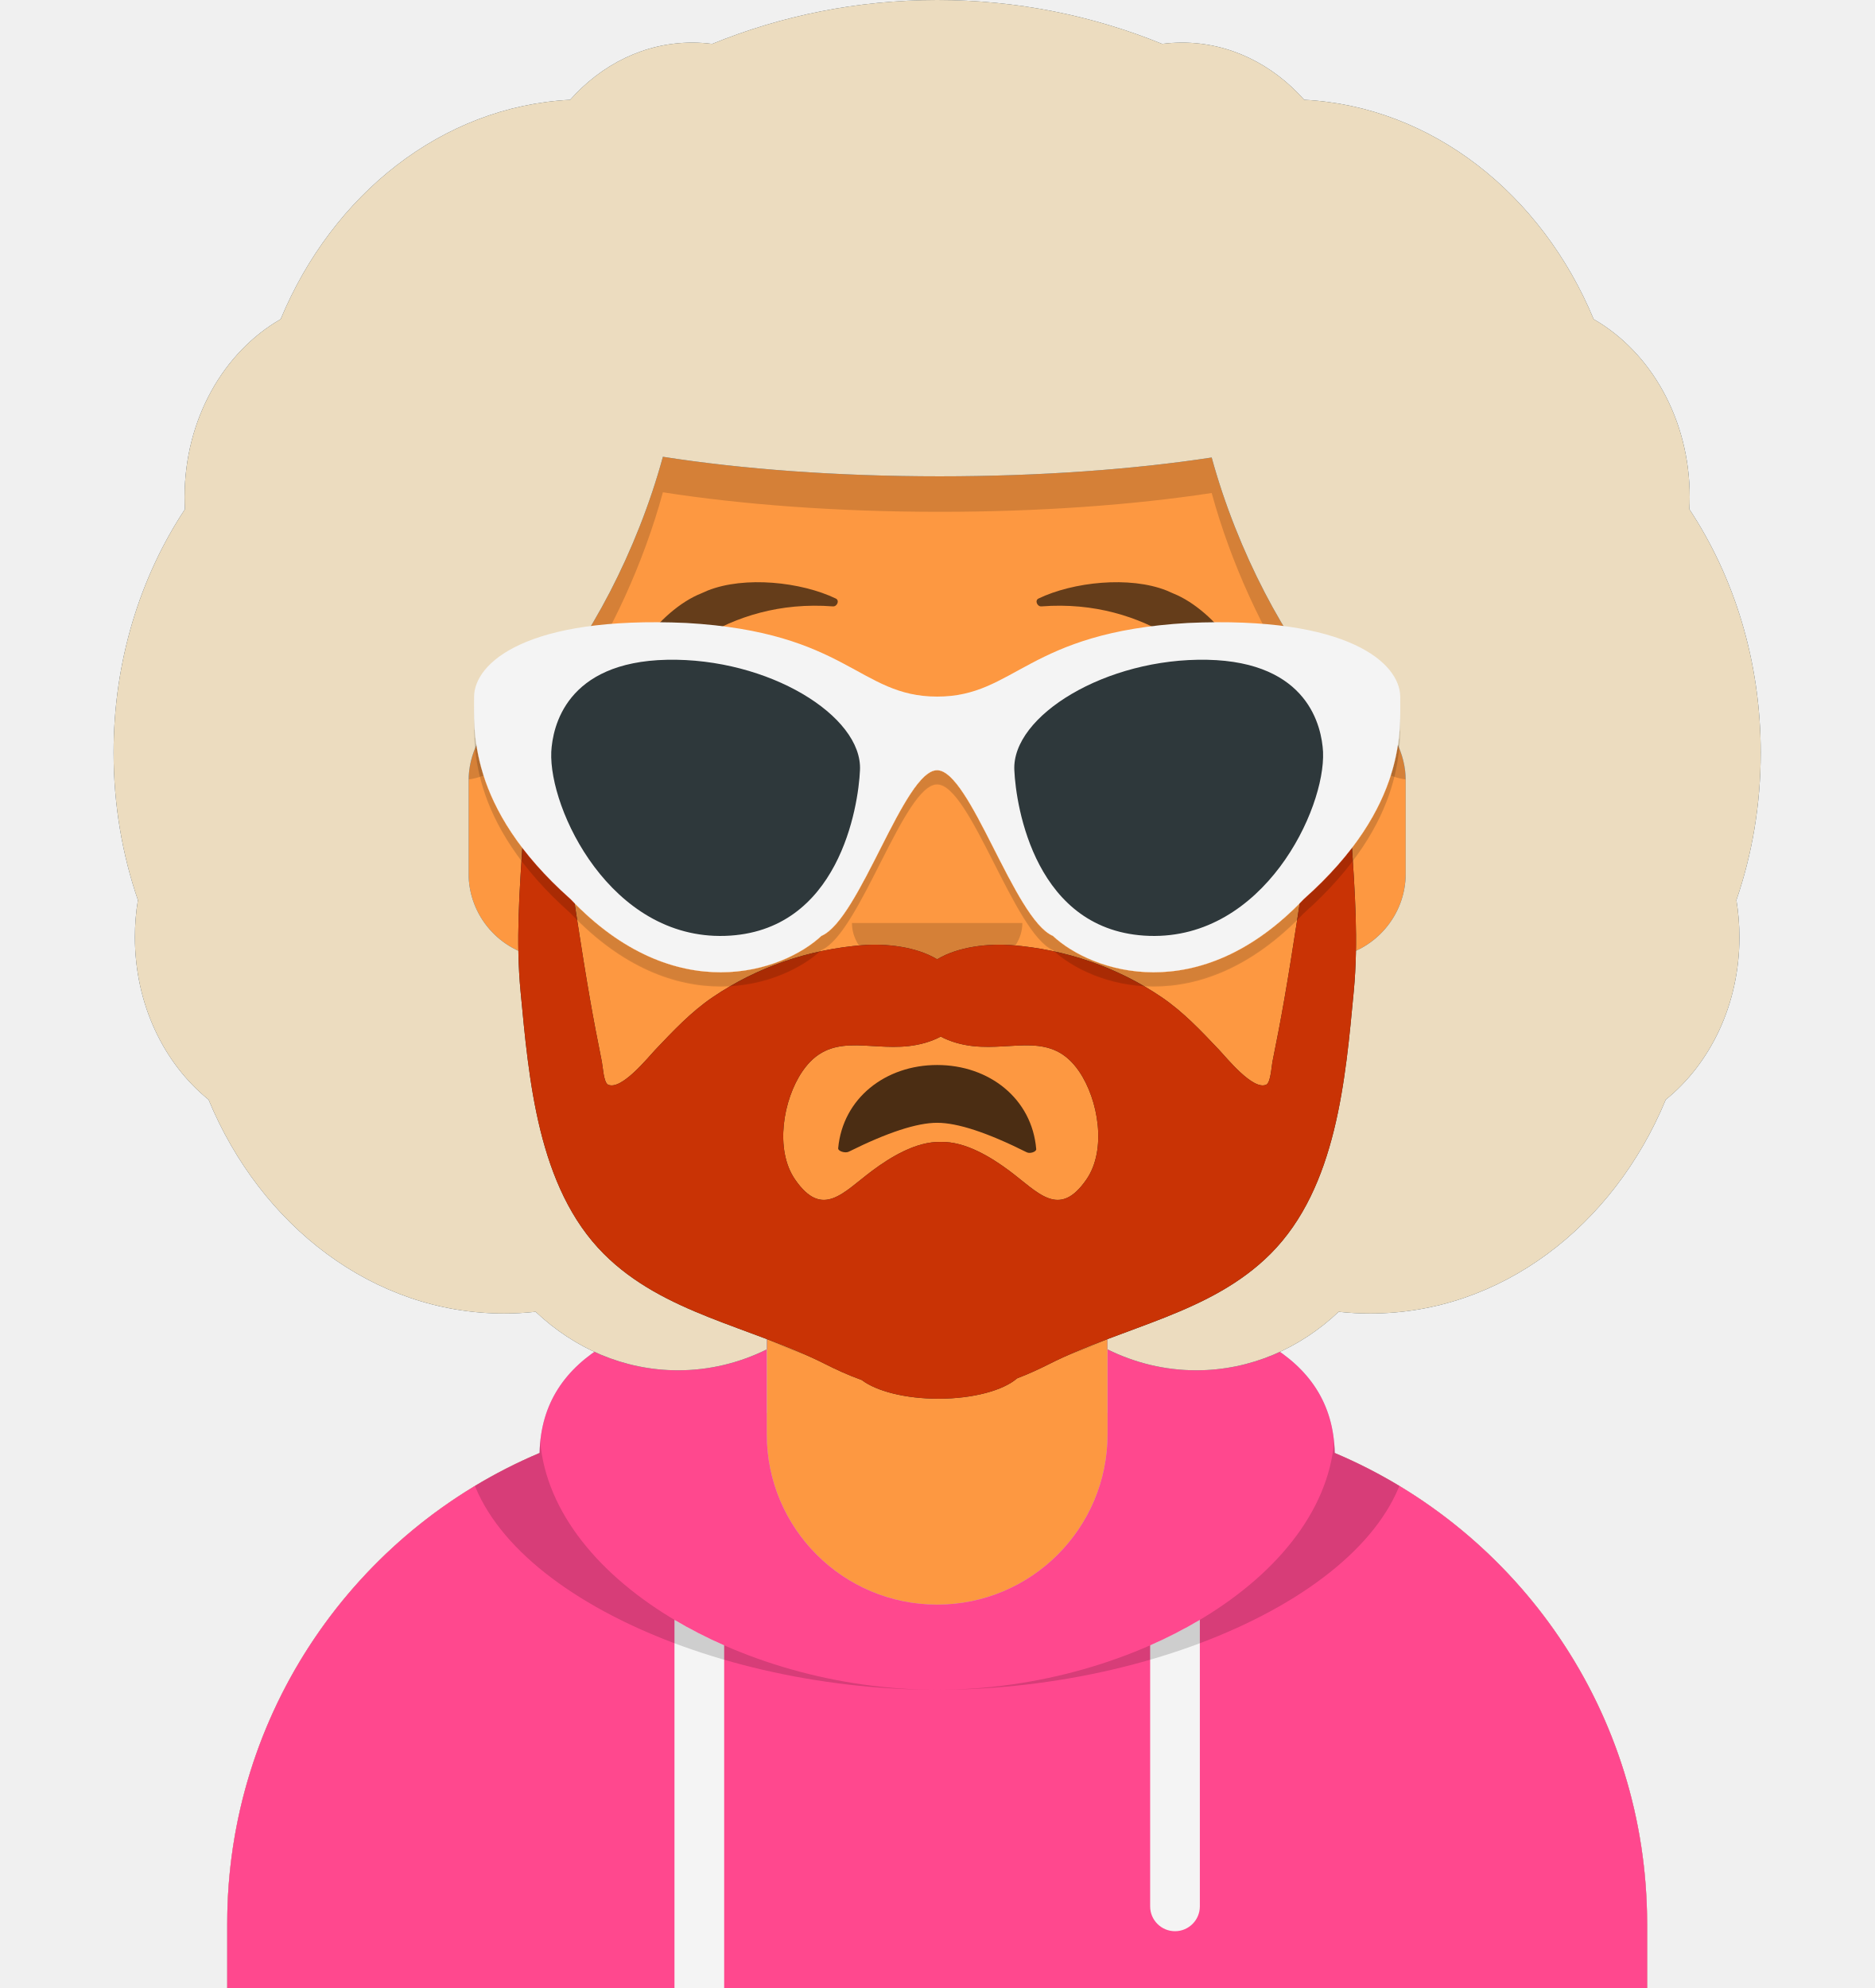
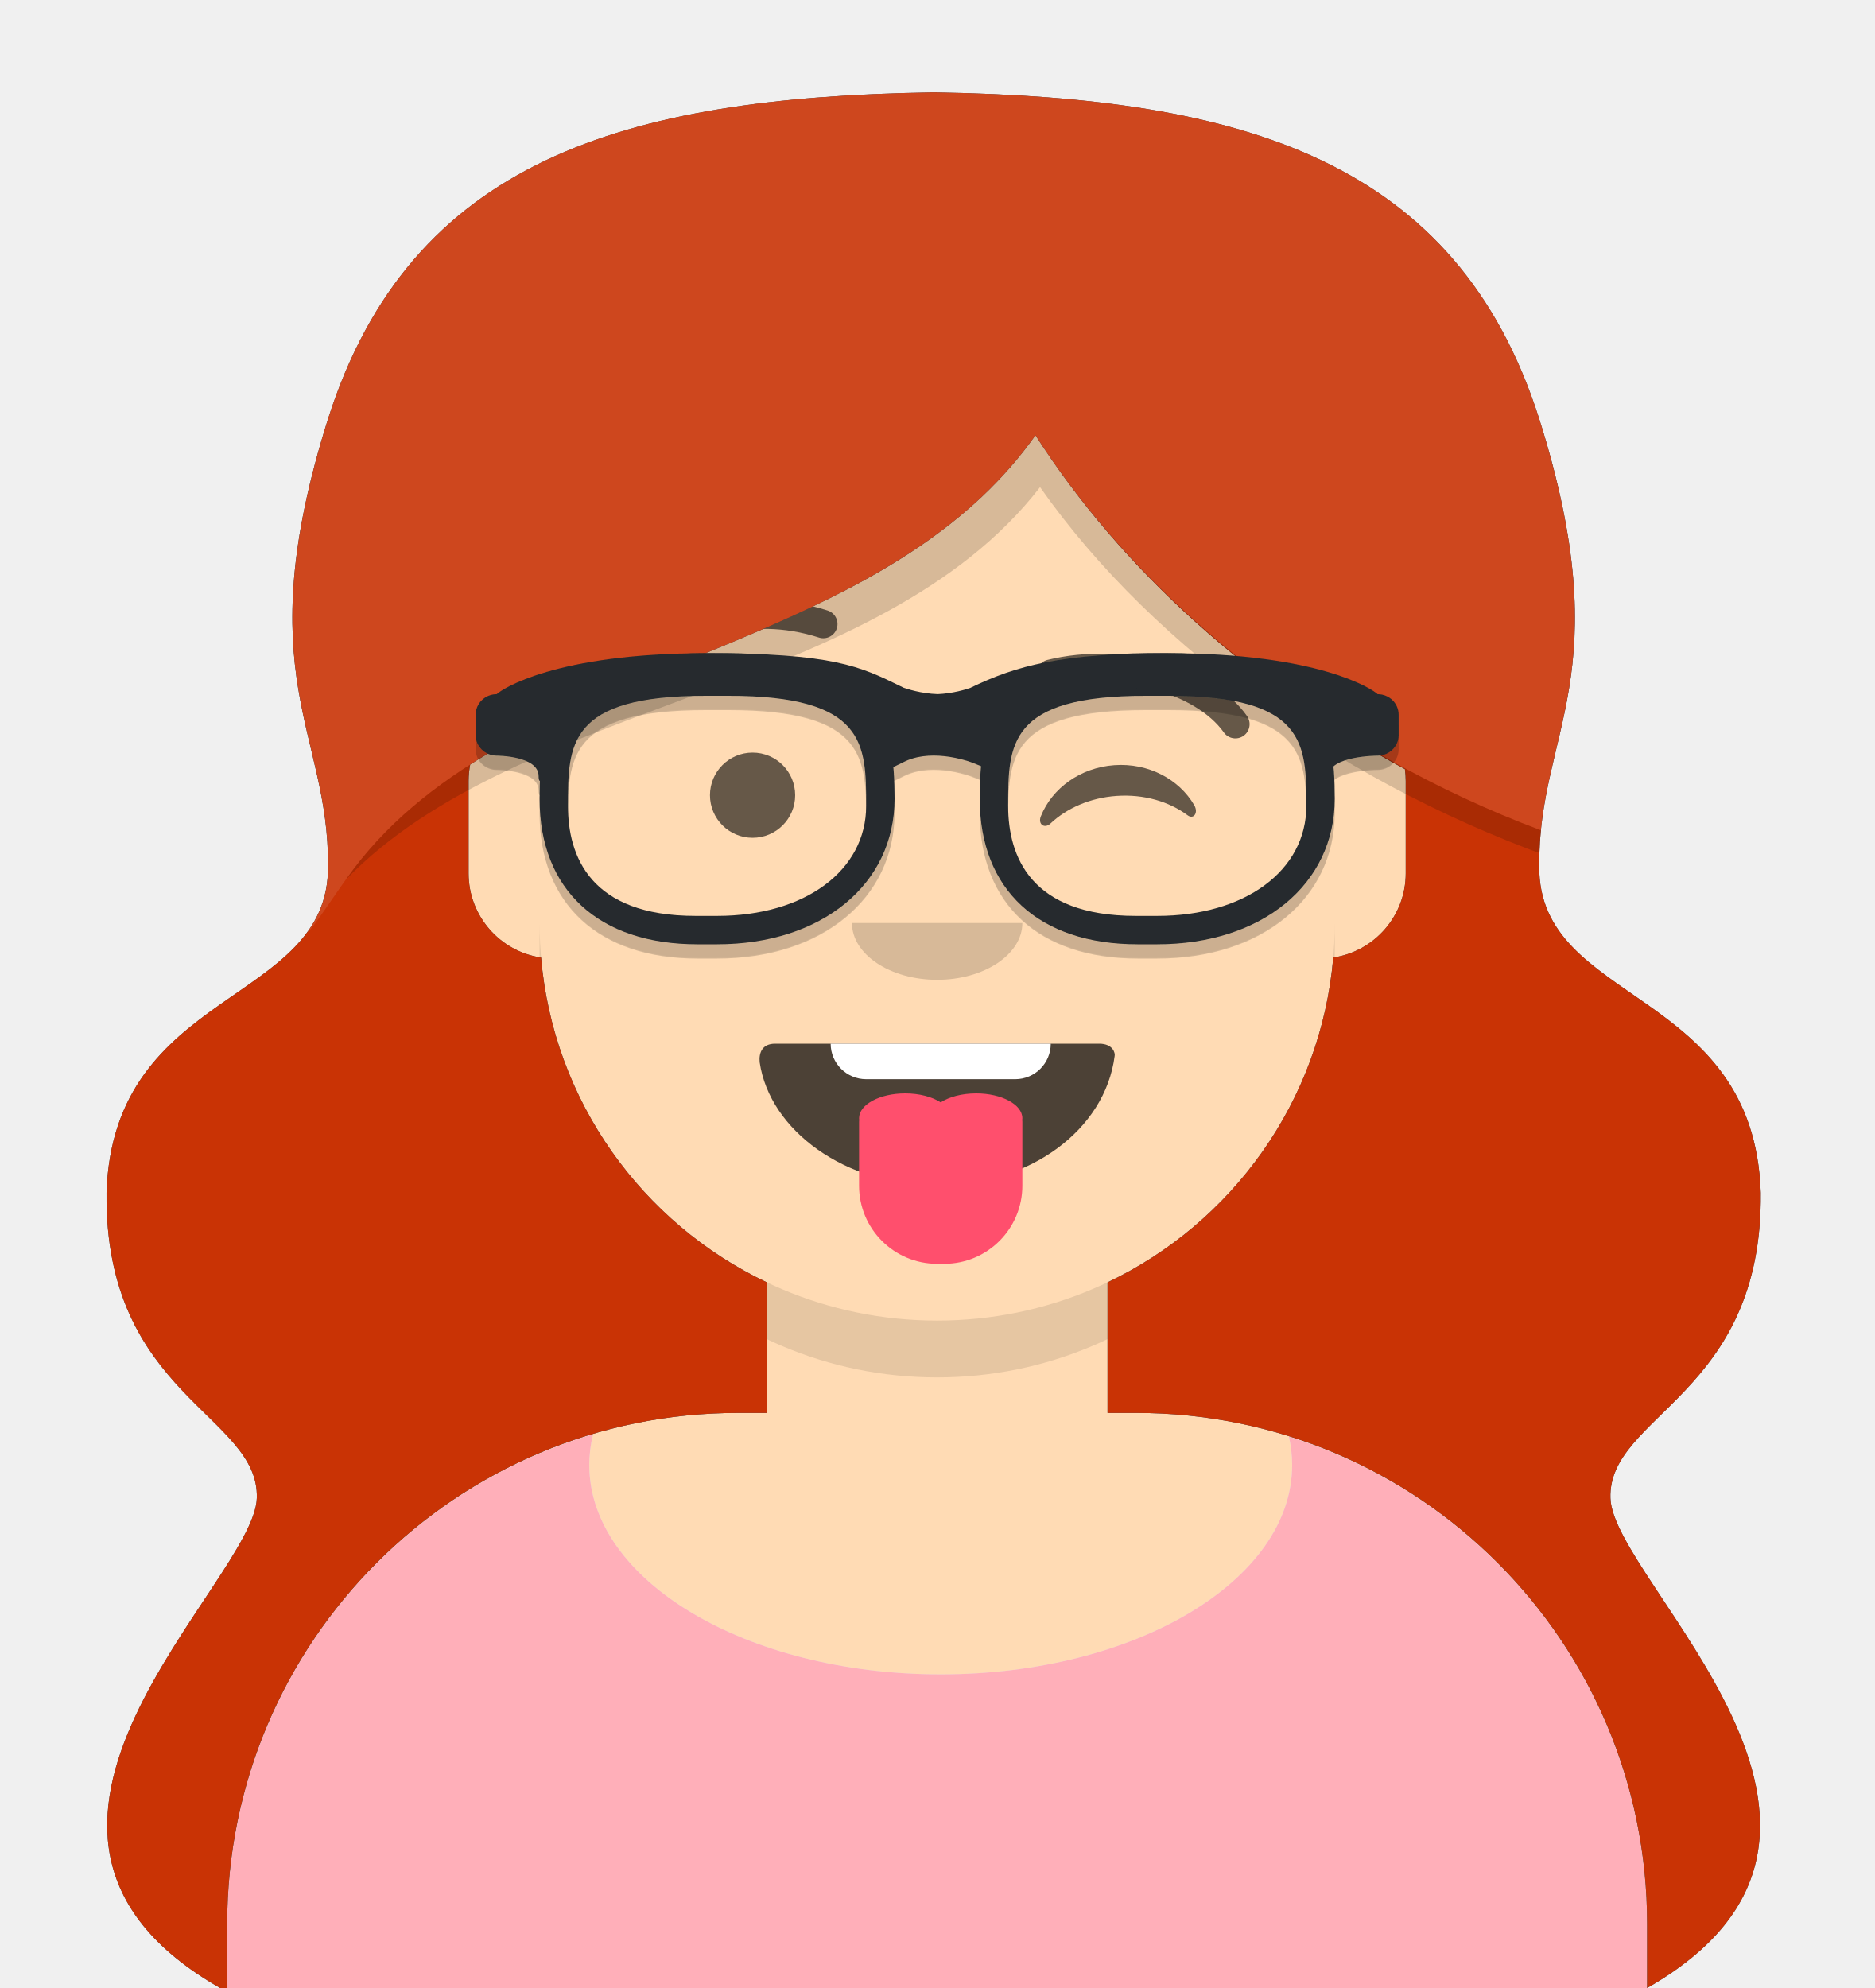
<svg xmlns="http://www.w3.org/2000/svg" xmlns:xlink="http://www.w3.org/1999/xlink" width="264px" height="280px" viewBox="0 0 264 280" version="1.1">
  <defs>
    <circle id="react-path-1" cx="120" cy="120" r="120" />
    <path d="M12,160 C12,226.274 65.726,280 132,280 C198.274,280 252,226.274 252,160 L264,160 L264,-1.42108547e-14 L-3.19744231e-14,-1.42108547e-14 L-3.19744231e-14,160 L12,160 Z" id="react-path-2" />
    <path d="M124,144.611 L124,163 L128,163 L128,163 C167.765,163 200,195.235 200,235 L200,244 L0,244 L0,235 C-4.86974701e-15,195.235 32.235,163 72,163 L72,163 L76,163 L76,144.611 C58.763,136.422 46.372,119.687 44.305,99.881 C38.48,99.058 34,94.052 34,88 L34,74 C34,68.054 38.325,63.118 44,62.166 L44,56 L44,56 C44,25.072 69.072,5.68137151e-15 100,0 L100,0 L100,0 C130.928,-5.68137151e-15 156,25.072 156,56 L156,62.166 C161.675,63.118 166,68.054 166,74 L166,88 C166,94.052 161.52,99.058 155.695,99.881 C153.628,119.687 141.237,136.422 124,144.611 Z" id="react-path-3" />
  </defs>
  <g id="Avataaar" stroke="none" stroke-width="1" fill="none" fill-rule="evenodd">
    <g transform="translate(-825, -1100)" id="Avataaar/Circle">
      <g transform="translate(825, 1100)">
        <g id="Mask" />
        <g id="Avataaar" stroke-width="1" fill-rule="evenodd" mask="url(#react-mask-5)">
          <g id="Body" transform="translate(32, 36)">
            <mask id="react-mask-6" fill="white">
              <use xlink:href="#react-path-3" />
            </mask>
            <use fill="#D0C6AC" xlink:href="#react-path-3" />
-             <g id="Skin/👶🏽-03-Brown" mask="url(#react-mask-6)" fill="#FD9841">
+             <g id="Skin/👶🏽-03-Brown" mask="url(#react-mask-6)" fill="#FFDBB4">
              <g transform="translate(0, 0)" id="Color">
                <rect x="0" y="0" width="264" height="280" />
              </g>
            </g>
            <path d="M156,79 L156,102 C156,132.928 130.928,158 100,158 C69.072,158 44,132.928 44,102 L44,79 L44,94 C44,124.928 69.072,150 100,150 C130.928,150 156,124.928 156,94 L156,79 Z" id="Neck-Shadow" fill-opacity="0.1" fill="#000000" mask="url(#react-mask-6)" />
          </g>
-           <g id="Clothing/Hoodie" transform="translate(0, 170)">
+           <g id="Clothing/Shirt-Scoop-Neck" transform="translate(0, 170)">
            <defs>
-               <path d="M108,13.071 C90.081,15.076 76.28,20.552 76.004,34.645 C50.146,45.568 32,71.165 32,100.999 L32,100.999 L32,110 L232,110 L232,100.999 C232,71.165 213.854,45.568 187.996,34.645 C187.72,20.552 173.919,15.076 156,13.071 L156,32 L156,32 C156,45.255 145.255,56 132,56 L132,56 C118.745,56 108,45.255 108,32 L108,13.071 Z" id="react-path-123" />
+               <path d="M181.544,32.33 C210.784,41.488 232,68.792 232,101.052 L232,110 L32,110 L32,101.052 C32,68.397 53.739,40.82 83.534,32.002 C83.182,33.42 83,34.871 83,36.348 C83,52.629 105.162,65.828 132.5,65.828 C159.838,65.828 182,52.629 182,36.348 C182,34.985 181.845,33.644 181.544,32.33 Z" id="react-path-421" />
            </defs>
-             <mask id="react-mask-124" fill="white">
-               <use xlink:href="#react-path-123" />
+             <mask id="react-mask-422" fill="white">
+               <use xlink:href="#react-path-421" />
            </mask>
-             <use id="Hoodie" fill="#B7C1DB" fill-rule="evenodd" xlink:href="#react-path-123" />
-             <g id="Color/Palette/Gray-01" mask="url(#react-mask-124)" fill-rule="evenodd" fill="#FF488E">
+             <use id="Clothes" fill="#E6E6E6" fill-rule="evenodd" xlink:href="#react-path-421" />
+             <g id="Color/Palette/Gray-01" mask="url(#react-mask-422)" fill-rule="evenodd" fill="#FFAFB9">
              <rect id="🖍Color" x="0" y="0" width="264" height="110" />
            </g>
-             <path d="M102,61.739 L102,110 L95,110 L95,58.15 C97.204,59.46 99.547,60.661 102,61.739 Z M169,58.15 L169,98.5 C169,100.433 167.433,102 165.5,102 C163.567,102 162,100.433 162,98.5 L162,61.739 C164.453,60.661 166.796,59.46 169,58.15 Z" id="Straps" fill="#F4F4F4" fill-rule="evenodd" mask="url(#react-mask-124)" />
-             <path d="M90.96,12.724 C75.909,15.571 65.5,21.243 65.5,32.308 C65.5,52.02 98.538,68 132,68 C165.462,68 198.5,52.02 198.5,32.308 C198.5,21.243 188.091,15.571 173.04,12.724 C182.125,16.074 188,21.706 188,31.077 C188,51.469 160.179,68 132,68 C103.821,68 76,51.469 76,31.077 C76,21.706 81.875,16.074 90.96,12.724 Z" id="Shadow" fill-opacity="0.16" fill="#000000" fill-rule="evenodd" mask="url(#react-mask-124)" />
          </g>
          <g id="Face" transform="translate(76, 82)" fill="#000000">
-             <g id="Mouth/Sad" transform="translate(2, 52)" fill-opacity="0.7" fill="#000000">
-               <path d="M40.058,16.654 C40.708,23.683 46.702,28.377 54,28.377 C61.342,28.377 67.363,23.627 67.953,16.529 C67.984,16.151 67.077,15.853 66.629,16.077 C61.09,18.85 56.881,20.237 54,20.237 C51.156,20.237 47.007,18.88 41.554,16.168 C41.047,15.916 40.02,16.236 40.058,16.654 Z" id="Mouth" transform="translate(54.00536, 22.18841) scale(1, -1) translate(-54.00536, -22.18841) " />
+             <g id="Mouth/Tongue" transform="translate(2, 52)">
+               <defs>
+                 <path d="M29,15.609 C30.41,25.231 41.062,33 54,33 C66.968,33 77.646,25.183 79,14.739 C79.101,14.34 78.775,13 76.826,13 C56.838,13 41.74,13 31.174,13 C29.383,13 28.87,14.24 29,15.609 Z" id="react-path-413" />
+               </defs>
+               <mask id="react-mask-414" fill="white">
+                 <use xlink:href="#react-path-413" />
+               </mask>
+               <use id="Mouth" fill-opacity="0.7" fill="#000000" fill-rule="evenodd" xlink:href="#react-path-413" />
+               <rect id="Teeth" fill="#FFFFFF" fill-rule="evenodd" mask="url(#react-mask-414)" x="39" y="2" width="31" height="16" rx="5" />
+               <path d="M65.984,23.747 C65.995,23.83 66,23.914 66,24 L66,33 C66,39.075 61.075,44 55,44 L54,44 C47.925,44 43,39.075 43,33 L43,24 L43,24 C43,23.914 43.005,23.83 43.016,23.747 C43.005,23.665 43,23.583 43,23.5 C43,21.567 45.91,20 49.5,20 C51.51,20 53.308,20.491 54.5,21.263 C55.692,20.491 57.49,20 59.5,20 C63.09,20 66,21.567 66,23.5 C66,23.583 65.995,23.665 65.984,23.747 Z" id="Tongue" fill="#FF4F6D" fill-rule="evenodd" />
            </g>
            <g id="Nose/Default" transform="translate(28, 40)" fill-opacity="0.16">
              <path d="M16,8 C16,12.418 21.373,16 28,16 L28,16 C34.627,16 40,12.418 40,8" id="Nose" />
            </g>
-             <g id="Eyes/Side-😒" transform="translate(0, 8)" fill-opacity="0.6">
-               <path d="M27.241,20.346 C26.463,21.357 26,22.625 26,24 C26,27.314 28.686,30 32,30 C35.314,30 38,27.314 38,24 C38,23.71 37.979,23.424 37.94,23.145 C37.947,22.923 37.91,22.671 37.815,22.407 C37.77,22.281 37.722,22.157 37.671,22.035 C37.337,21.072 36.765,20.22 36.025,19.551 C33.899,17.317 30.506,16 26.998,16 C22.164,16 18.007,18.649 16.16,22.447 C15.62,23.558 16.547,24.3 17.438,23.572 C19.874,21.579 23.257,20.344 26.998,20.344 C27.079,20.344 27.16,20.344 27.241,20.346 Z" id="Eye" />
-               <path d="M85.241,20.346 C84.463,21.357 84,22.625 84,24 C84,27.314 86.686,30 90,30 C93.314,30 96,27.314 96,24 C96,23.71 95.979,23.424 95.94,23.145 C95.947,22.923 95.91,22.671 95.815,22.407 C95.77,22.281 95.722,22.157 95.671,22.035 C95.337,21.072 94.765,20.22 94.025,19.551 C91.899,17.317 88.506,16 84.998,16 C80.164,16 76.007,18.649 74.16,22.447 C73.62,23.558 74.547,24.3 75.438,23.572 C77.874,21.579 81.257,20.344 84.998,20.344 C85.079,20.344 85.16,20.344 85.241,20.346 Z" id="Eye" />
+             <g id="Eyes/Wink-😉" transform="translate(0, 8)" fill-opacity="0.6">
+               <circle id="Eye" cx="30" cy="22" r="6" />
+               <path d="M70.412,24.205 C72.259,20.406 76.417,17.758 81.25,17.758 C86.066,17.758 90.211,20.387 92.068,24.165 C92.619,25.287 91.834,26.205 91.043,25.525 C88.592,23.417 85.111,22.101 81.25,22.101 C77.509,22.101 74.126,23.336 71.69,25.329 C70.799,26.058 69.872,25.316 70.412,24.205 Z" id="Winky-Wink" transform="translate(81.25223, 21.75758) rotate(-4) translate(-81.25223, -21.75758) " />
            </g>
-             <g id="Eyebrow/Natural/Raised-Excited-Natural" fill-opacity="0.6">
-               <path d="M22.766,1.578 L23.677,1.176 C28.919,-0.905 36.865,-0.033 41.723,2.299 C42.29,2.571 41.902,3.452 41.321,3.407 C26.402,2.256 16.358,11.553 12.946,17.847 C12.845,18.034 12.539,18.055 12.464,17.881 C10.156,12.562 16.913,3.896 22.766,1.578 Z" id="Eye-Browse-Reddit" />
-               <path d="M80.766,1.578 L81.677,1.176 C86.919,-0.905 94.865,-0.033 99.723,2.299 C100.29,2.571 99.902,3.452 99.321,3.407 C84.402,2.256 74.358,11.553 70.946,17.847 C70.845,18.034 70.539,18.055 70.464,17.881 C68.156,12.562 74.913,3.896 80.766,1.578 Z" id="Eye-Browse-Reddit" transform="translate(85, 9) scale(-1, 1) translate(-85, -9) " />
+             <g id="Eyebrow/Outline/Up-Down" fill-opacity="0.6" fill-rule="nonzero">
+               <path d="M15.591,14.162 C20.087,7.836 29.603,4.654 39.347,7.796 C40.399,8.135 41.526,7.557 41.865,6.506 C42.204,5.455 41.626,4.328 40.575,3.989 C29.167,0.31 17.836,4.099 12.331,11.845 C11.691,12.745 11.902,13.994 12.803,14.634 C13.703,15.274 14.952,15.062 15.591,14.162 Z" id="Eyebrow" />
+               <path d="M73.638,21.158 C77.553,15.649 88.285,12.56 97.53,14.83 C98.603,15.094 99.686,14.438 99.95,13.365 C100.213,12.292 99.557,11.209 98.484,10.946 C87.748,8.309 75.319,11.886 70.377,18.841 C69.737,19.741 69.948,20.99 70.849,21.629 C71.749,22.269 72.998,22.058 73.638,21.158 Z" id="Eyebrow" transform="translate(85.00755, 16.03842) scale(-1, 1) translate(-85.00755, -16.03842) " />
            </g>
          </g>
          <g id="Top" stroke-width="1" fill-rule="evenodd">
            <defs>
-               <rect id="react-path-127" x="0" y="0" width="264" height="280" />
-               <path d="M180.666,104.495 C181.518,106.144 182,108.016 182,110 L182,123 C182,129.019 177.569,134.002 171.791,134.867 C170.048,155.115 157.531,172.283 140,180.611 L140,190.054 C143.832,191.95 148.059,193 152.5,193 C160.121,193 167.111,189.907 172.559,184.758 C174.02,184.918 175.502,185 177,185 C195.39,185 211.26,172.684 218.622,154.884 C224.9,149.814 229,141.454 229,132 C229,130.215 228.854,128.469 228.574,126.777 C230.786,120.339 232,113.331 232,106 C232,93.134 228.261,81.264 221.954,71.725 C221.985,71.155 222,70.579 222,70 C222,59.043 216.493,49.557 208.471,44.957 C201.16,27.369 185.741,14.991 167.697,14.057 C163.274,9.075 157.201,6 150.5,6 C149.549,6 148.611,6.062 147.688,6.182 C137.91,2.196 127.211,0 116,0 C104.789,0 94.09,2.196 84.312,6.182 C83.389,6.062 82.451,6 81.5,6 C74.799,6 68.726,9.075 64.303,14.057 C46.259,14.991 30.84,27.369 23.529,44.957 C15.507,49.557 10,59.043 10,70 C10,70.579 10.015,71.155 10.046,71.725 C3.739,81.264 0,93.134 0,106 C0,113.331 1.214,120.339 3.426,126.777 C3.146,128.469 3,130.215 3,132 C3,141.454 7.1,149.814 13.378,154.884 C20.74,172.684 36.61,185 55,185 C56.498,185 57.98,184.918 59.441,184.758 C64.889,189.907 71.879,193 79.5,193 C83.941,193 88.168,191.95 92,190.054 L92,180.611 C74.469,172.283 61.952,155.115 60.209,134.867 C54.431,134.002 50,129.019 50,123 L50,110 C50,108.017 50.481,106.146 51.333,104.498 C54.035,103.696 57.01,101.445 59.991,98.168 C59.994,98.167 59.997,98.166 60,98.166 L60,98.157 C66.866,90.601 73.755,77.602 77.369,64.335 C88.486,66.072 101.905,67.087 116.354,67.087 C130.513,67.087 143.683,66.112 154.668,64.438 C158.288,77.664 165.154,90.61 172,98.148 L172,98.166 C172.007,98.167 172.013,98.168 172.02,98.169 C174.996,101.441 177.967,103.691 180.666,104.495 Z" id="react-path-128" />
-               <path d="M65.18,77.737 C67.363,76.105 80.407,75.479 82.758,74.089 C83.492,73.655 84.061,73.216 84.5,72.78 C84.939,73.216 85.509,73.655 86.242,74.089 C88.593,75.479 101.637,76.105 103.82,77.737 C106.03,79.391 107.644,83.185 107.467,86.151 C107.255,89.71 103.361,98.203 93.672,99.181 C91.558,96.828 88.237,95.31 84.5,95.31 C80.763,95.31 77.442,96.828 75.328,99.181 C65.639,98.203 61.745,89.71 61.533,86.151 C61.357,83.185 62.97,79.391 65.18,77.737 M103.142,94.906 C103.143,94.906 103.145,94.905 103.146,94.905 C103.144,94.905 103.143,94.906 103.142,94.906 M65.845,94.901 C65.849,94.903 65.857,94.906 65.862,94.908 C65.857,94.906 65.851,94.903 65.845,94.901 M144.863,55.985 C144.474,50.03 143.278,44.152 142.234,38.286 C141.953,36.707 140.424,26 139.735,26 C139.502,35.109 138.702,44.08 137.67,53.139 C137.361,55.848 137.038,58.556 136.825,61.274 C136.654,63.47 136.96,66.122 136.428,68.246 C135.749,70.952 132.348,73.478 129.703,74.411 C123.103,76.737 117.598,67.108 111.961,64.291 C104.643,60.635 92.064,59.764 84.582,64.53 C76.936,59.764 64.357,60.635 57.039,64.291 C51.402,67.108 45.897,76.737 39.297,74.411 C36.652,73.478 33.25,70.952 32.572,68.246 C32.04,66.122 32.346,63.47 32.175,61.274 C31.962,58.556 31.639,55.848 31.33,53.139 C30.298,44.08 29.497,35.109 29.265,26 C28.576,26 27.047,36.707 26.766,38.286 C25.722,44.152 24.526,50.03 24.138,55.985 C23.739,62.105 24.215,68.167 25.47,74.163 C26.069,77.028 26.769,79.876 27.519,82.704 C28.353,85.847 27.199,91.966 27.572,95.192 C28.279,101.296 31.154,113.2 34.383,118.451 C35.944,120.989 37.773,122.574 39.816,124.619 C41.783,126.588 42.604,129.64 44.726,131.737 C48.682,135.645 54.446,137.971 60.366,138.543 C65.677,143.05 74.506,146 84.5,146 C94.495,146 103.323,143.05 108.635,138.543 C114.554,137.971 120.318,135.645 124.274,131.737 C126.396,129.64 127.217,126.588 129.184,124.619 C131.226,122.574 133.056,120.989 134.617,118.451 C137.846,113.2 140.721,101.296 141.428,95.192 C141.801,91.966 140.647,85.847 141.481,82.704 C142.232,79.876 142.931,77.028 143.531,74.163 C144.785,68.167 145.261,62.105 144.863,55.985 Z" id="react-path-129" />
+               <rect id="react-path-394" x="0" y="0" width="264" height="280" />
+               <path d="M222.385,182.806 C217.011,188.518 211.648,192.128 211.831,198 C212.148,209.889 255.439,245.051 217,267 L16.005,267 C-22.434,245.051 20.857,209.889 21.174,198 C21.357,192.128 15.994,188.518 10.62,182.806 C5.247,177.094 -0.137,169.28 0.003,155 C0.944,125.972 31.372,128.588 31.203,109 C31.372,89.999 19.814,82.161 31.203,46 C42.84,9.539 72.917,0.768 116.003,0.016 L116.003,0 C116.17,0.002 116.336,0.005 116.503,0.008 C116.669,0.005 116.836,0.002 117.003,0 L117.003,0.016 C160.089,0.768 190.166,9.539 201.803,46 C213.191,82.161 201.634,89.999 201.803,109 C201.634,128.588 232.061,125.972 233.003,155 C233.143,169.28 227.758,177.094 222.385,182.806 Z M182.884,95.325 C161.364,83.737 142.89,67.144 130.846,48.302 C112.764,73.924 76.53,78.535 51.224,94.68 C51.077,95.431 51,96.206 51,97 L51,110 C51,116.019 55.431,121.002 61.209,121.867 C62.952,142.115 75.469,159.283 93,167.611 L93,186 L89,186 L89,186 C49.235,186 17,218.235 17,258 L17,267 L217,267 L217,258 C217,218.235 184.765,186 145,186 L141,186 L141,167.611 C158.531,159.283 171.048,142.115 172.791,121.867 C178.569,121.002 183,116.019 183,110 L183,97 C183,96.432 182.96,95.872 182.884,95.325 Z" id="react-path-395" />
+               <path d="M222.385,182.806 C217.011,188.518 211.648,192.128 211.831,198 C212.148,209.889 255.439,245.051 217,267 L16.005,267 C-22.434,245.051 20.857,209.889 21.174,198 C21.357,192.128 15.994,188.518 10.62,182.806 C5.247,177.094 -0.137,169.28 0.003,155 C0.944,125.972 31.372,128.588 31.203,109 C31.372,89.999 19.814,82.161 31.203,46 C42.84,9.539 72.917,0.768 116.003,0.016 L116.003,0 C116.17,0.002 116.336,0.005 116.503,0.008 C116.669,0.005 116.836,0.002 117.003,0 L117.003,0.016 C160.089,0.768 190.166,9.539 201.803,46 C213.191,82.161 201.634,89.999 201.803,109 C201.634,128.588 232.061,125.972 233.003,155 C233.143,169.28 227.758,177.094 222.385,182.806 Z M93,186 L89,186 L89,186 C49.235,186 17,218.235 17,258 L17,267 L217,267 L217,258 C217,218.235 184.765,186 145,186 L141,186 L141,140 L93,140 L93,186 Z" id="react-path-396" />
            </defs>
-             <mask id="react-mask-125" fill="white">
-               <use xlink:href="#react-path-127" />
+             <mask id="react-mask-392" fill="white">
+               <use xlink:href="#react-path-394" />
            </mask>
            <g id="Mask" />
-             <g id="Top/Long-Hair/Fro" mask="url(#react-mask-125)">
+             <g id="Top/Long-Hair/Big-Hair" mask="url(#react-mask-392)">
              <g transform="translate(-1, 0)">
-                 <path d="M67,109.778 C76.038,108.717 88.922,89.331 94.369,69.335 C105.486,71.072 118.905,72.087 133.354,72.087 C147.513,72.087 160.683,71.112 171.668,69.438 C177.13,89.391 189.978,108.707 199,109.777 L199,89 C199,66.116 187.353,45.952 169.664,34.113 C169.136,36.595 168.785,39.335 168.624,42.297 C158.285,40.893 146.228,40.087 133.354,40.087 C120.19,40.087 107.882,40.929 97.39,42.393 C97.232,39.392 96.878,36.618 96.343,34.107 C78.65,45.946 67,66.113 67,89 L67,89 L67,109.778 Z" id="Shadow" fill-opacity="0.16" fill="#000000" fill-rule="evenodd" />
-                 <g id="Hair" stroke-width="1" fill="none" fill-rule="evenodd" transform="translate(17, 0)">
-                   <mask id="react-mask-126" fill="white">
-                     <use xlink:href="#react-path-128" />
+                 <g id="Hair" stroke-width="1" fill="none" fill-rule="evenodd" transform="translate(16, 13)">
+                   <mask id="react-mask-393" fill="white">
+                     <use xlink:href="#react-path-395" />
                  </mask>
-                   <use fill="#314756" xlink:href="#react-path-128" />
-                   <g id="Skin/👶🏽-03-Brown" mask="url(#react-mask-126)" fill="#ECDCBF">
+                   <use fill="#314756" xlink:href="#react-path-395" />
+                   <g id="Skin/👶🏽-03-Brown" mask="url(#react-mask-393)" fill="#C93305">
                    <g transform="translate(0, 0) " id="Color">
                      <rect x="0" y="0" width="264" height="280" />
                    </g>
                  </g>
                </g>
-                 <g id="Facial-Hair/Beard-Medium" transform="translate(49, 72)">
+                 <g id="Shadow" stroke-width="1" fill="none" fill-rule="evenodd" transform="translate(16, 13)">
+                   <mask id="react-mask-391" fill="white">
+                     <use xlink:href="#react-path-396" />
+                   </mask>
+                   <g id="Shape" />
+                   <path d="M30.099,115.057 C27.725,118.083 24.53,122.528 24.362,122.194 C26.235,119.811 27.375,117.012 27.341,113.436 C27.518,95.335 15.437,87.867 27.341,53.419 C28.01,51.509 29.107,49.704 30.586,48.005 C20.243,82.459 31.369,90.356 31.203,109 C31.222,111.295 30.822,113.285 30.099,115.057 Z M202.419,48.005 C203.898,49.704 204.996,51.509 205.664,53.419 C215.822,82.813 208.516,92.563 206.264,106.036 C205.964,106.841 206.195,107.79 205.88,108.603 C175.207,98.145 147.59,78.56 131.495,55.612 C108.711,85.036 58.354,85.373 33.674,110.936 C34.061,110.392 34.428,109.885 34.758,109.446 C57.294,79.527 108.247,80.324 130.846,48.302 C146.244,72.39 172.664,92.95 202.009,103.927 C202.31,103.073 202.09,102.077 202.376,101.233 C204.484,87.4 211.215,77.307 202.419,48.005 Z" id="Shadow-Mask" fill-opacity="0.16" fill="#000000" mask="url(#react-mask-391)" />
+                 </g>
+                 <path d="M50.758,122.446 C73.294,92.527 124.247,93.324 146.846,61.302 C162.244,85.39 188.664,105.95 218.009,116.927 C218.31,116.073 218.09,115.077 218.376,114.233 C220.531,100.089 227.52,89.855 217.803,59 C206.166,22.539 176.089,13.768 133.003,13.016 C132.336,13.005 132.17,13.002 132.003,13 C88.917,13.768 58.84,22.539 47.203,59 C35.814,95.161 47.372,102.999 47.203,122 C47.235,125.753 46.144,128.691 44.353,131.193 C44.536,131.595 48.506,125.437 50.758,122.446 Z" id="Light" fill-opacity="0.1" fill="#FFFFFF" fill-rule="evenodd" />
+                 <g id="Top/_Resources/Prescription-02" fill="none" transform="translate(62, 85)" stroke-width="1">
                  <defs>
-                     <path d="M105.018,94.13 C101.15,99.721 98.258,95.947 94.137,92.876 C91.657,91.027 87.961,88.728 84.504,88.841 C81.048,88.728 77.352,91.027 74.871,92.876 C70.751,95.947 67.858,99.721 63.991,94.13 C61.088,89.932 62.303,82.874 65.015,78.903 C68.874,73.251 74.109,75.985 79.962,75.34 C81.554,75.165 83.153,74.723 84.504,74 C85.856,74.723 87.455,75.165 89.046,75.34 C94.9,75.985 100.135,73.251 103.994,78.903 C106.706,82.874 107.92,89.932 105.018,94.13 M140.391,26 C136.967,40.075 135.393,54.434 132.91,68.671 C132.393,71.639 131.826,74.596 131.225,77.55 C131.098,78.17 130.974,80.473 130.363,80.764 C128.512,81.648 124.739,76.947 123.73,75.885 C121.197,73.219 118.685,70.529 115.599,68.437 C109.365,64.21 102.065,61.711 94.47,61.118 C91.292,60.869 86.995,61.303 84,63.11 C81.005,61.303 76.708,60.869 73.53,61.118 C65.934,61.711 58.635,64.21 52.4,68.437 C49.315,70.529 46.803,73.219 44.269,75.885 C43.261,76.947 39.488,81.648 37.637,80.764 C37.026,80.473 36.902,78.17 36.775,77.55 C36.174,74.596 35.607,71.639 35.09,68.671 C32.607,54.434 31.034,40.075 27.609,26 C26.613,26 25.739,44.748 25.627,46.495 C25.175,53.589 24.646,60.525 25.322,67.626 C26.486,79.875 27.699,95.234 37.033,104.588 C45.466,113.039 57.71,114.806 68.271,120.141 C69.631,120.828 71.435,121.676 73.38,122.371 C75.429,123.934 79.493,125 84.174,125 C89.085,125 93.316,123.827 95.254,122.138 C96.955,121.493 98.518,120.753 99.729,120.141 C110.289,114.805 122.534,113.039 130.967,104.588 C140.301,95.234 141.514,79.875 142.679,67.626 C143.353,60.525 142.825,53.589 142.373,46.495 C142.261,44.748 141.387,26 140.391,26 Z" id="react-path-131" />
-                   </defs>
-                   <mask id="react-mask-130" fill="white">
-                     <use xlink:href="#react-path-131" />
-                   </mask>
-                   <use id="Beardness" fill="#252E32" fill-rule="evenodd" xlink:href="#react-path-131" />
-                   <g id="Color/Hair/Brown" mask="url(#react-mask-130)" fill="#C93305">
-                     <g transform="translate(-32, 0)" id="Color">
-                       <rect x="0" y="0" width="264" height="244" />
-                     </g>
-                   </g>
-                 </g>
-                 <g id="Top/_Resources/Kurt" fill="none" transform="translate(62, 85)" stroke-width="1">
-                   <defs>
-                     <filter x="-0.8%" y="-2.0%" width="101.5%" height="108.0%" filterUnits="objectBoundingBox" id="react-filter-132">
+                     <filter x="-0.8%" y="-2.4%" width="101.5%" height="109.8%" filterUnits="objectBoundingBox" id="react-filter-429">
                      <feOffset dx="0" dy="2" in="SourceAlpha" result="shadowOffsetOuter1" />
-                       <feColorMatrix values="0 0 0 0 0   0 0 0 0 0   0 0 0 0 0  0 0 0 0.16 0" type="matrix" in="shadowOffsetOuter1" result="shadowMatrixOuter1" />
+                       <feColorMatrix values="0 0 0 0 0   0 0 0 0 0   0 0 0 0 0  0 0 0 0.2 0" type="matrix" in="shadowOffsetOuter1" result="shadowMatrixOuter1" />
                      <feMerge>
                        <feMergeNode in="shadowMatrixOuter1" />
                        <feMergeNode in="SourceGraphic" />
                      </feMerge>
                    </filter>
                  </defs>
-                   <g id="Kurts" filter="url(#react-filter-132)" transform="translate(5, 2)">
-                     <path d="M66,11.111 C54.963,11.111 53.371,2.027 30.671,0.741 C7.986,-0.283 0.815,6.449 0.776,11.111 C0.813,15.404 -0.352,26.561 14.365,39.63 C29.137,55.142 44.27,49.882 49.694,44.815 C55.135,42.473 61.34,21.46 66,21.481 C70.66,21.503 76.865,42.473 82.306,44.815 C87.73,49.882 102.863,55.142 117.635,39.63 C132.352,26.561 131.187,15.404 131.224,11.111 C131.185,6.449 124.014,-0.283 101.329,0.741 C78.629,2.027 77.037,11.111 66,11.111 Z" id="It!" fill="#F4F4F4" fill-rule="nonzero" />
-                     <path d="M55.129,21.481 C55.51,13.823 42.216,5.642 27.953,5.926 C13.697,6.225 11.842,15.379 11.647,18.889 C11.298,27.022 20.014,45.304 36.106,44.815 C52.197,44.306 54.909,26.534 55.129,21.481 Z" id="Did" fill="#2F383B" fill-rule="nonzero" />
-                     <path d="M120.353,21.481 C120.734,13.823 107.439,5.642 93.176,5.926 C78.921,6.225 77.065,15.379 76.871,18.889 C76.522,27.022 85.238,45.304 101.329,44.815 C117.421,44.306 120.133,26.534 120.353,21.481 Z" id="Courtney" fill="#2F383B" fill-rule="nonzero" transform="translate(98.61177, 25.37037) scale(-1, 1) translate(-98.61177, -25.37037) " />
+                   <g id="Wayfarers" filter="url(#react-filter-429)" transform="translate(6, 7)" fill="#252C2F">
+                     <path d="M34,41 L31.242,41 C17.315,41 9,33.336 9,20.5 C9,10.127 10.817,0 32.53,0 L35.47,0 C57.183,0 59,10.127 59,20.5 C59,32.569 48.721,41 34,41 Z M32.385,6 C13,6 13,12.841 13,21.502 C13,28.572 16.116,37 30.971,37 L34,37 C46.365,37 55,30.627 55,21.502 C55,12.841 55,6 35.615,6 L32.385,6 Z" id="Left" fill-rule="nonzero" />
+                     <path d="M96,41 L93.242,41 C79.315,41 71,33.336 71,20.5 C71,10.127 72.817,0 94.53,0 L97.47,0 C119.183,0 121,10.127 121,20.5 C121,32.569 110.721,41 96,41 Z M94.385,6 C75,6 75,12.841 75,21.502 C75,28.572 78.119,37 92.971,37 L96,37 C108.365,37 117,30.627 117,21.502 C117,12.841 117,6 97.615,6 L94.385,6 Z" id="Right" fill-rule="nonzero" />
+                     <path d="M2.955,5.772 C3.646,5.096 11.21,0 32.5,0 C50.351,0 54.13,1.853 59.85,4.652 L60.269,4.859 C60.667,4.999 62.7,5.69 65.079,5.766 C67.246,5.673 69.1,5.085 69.642,4.897 C76.17,1.722 82.561,0 97.5,0 C118.79,0 126.354,5.096 127.045,5.772 C128.679,5.772 130,7.062 130,8.657 L130,11.543 C130,13.139 128.679,14.429 127.045,14.429 C127.045,14.429 120.144,14.429 120.144,17.315 C120.144,20.2 118.182,13.139 118.182,11.543 L118.182,8.732 C114.579,7.353 108.128,4.786 97.5,4.786 C85.658,4.786 79.761,6.886 74.702,8.971 L74.759,9.108 L74.756,11.094 L72.539,16.444 L69.8,15.361 C69.556,15.264 69.028,15.09 68.296,14.91 C66.256,14.407 64.159,14.254 62.304,14.634 C61.624,14.774 60.992,14.984 60.413,15.267 L57.77,16.558 L55.127,11.396 L55.244,9.102 L55.325,8.907 C50.962,6.874 46.939,4.786 32.5,4.786 C21.872,4.786 15.422,7.352 11.818,8.731 L11.818,11.543 C11.818,13.139 8.864,20.2 8.864,17.315 C8.864,14.429 2.955,14.429 2.955,14.429 C1.324,14.429 0,13.139 0,11.543 L0,8.657 C0,7.062 1.324,5.772 2.955,5.772 Z" id="Stuff" fill-rule="nonzero" />
                  </g>
                </g>
              </g>
            </g>
          </g>
        </g>
      </g>
    </g>
  </g>
</svg>
